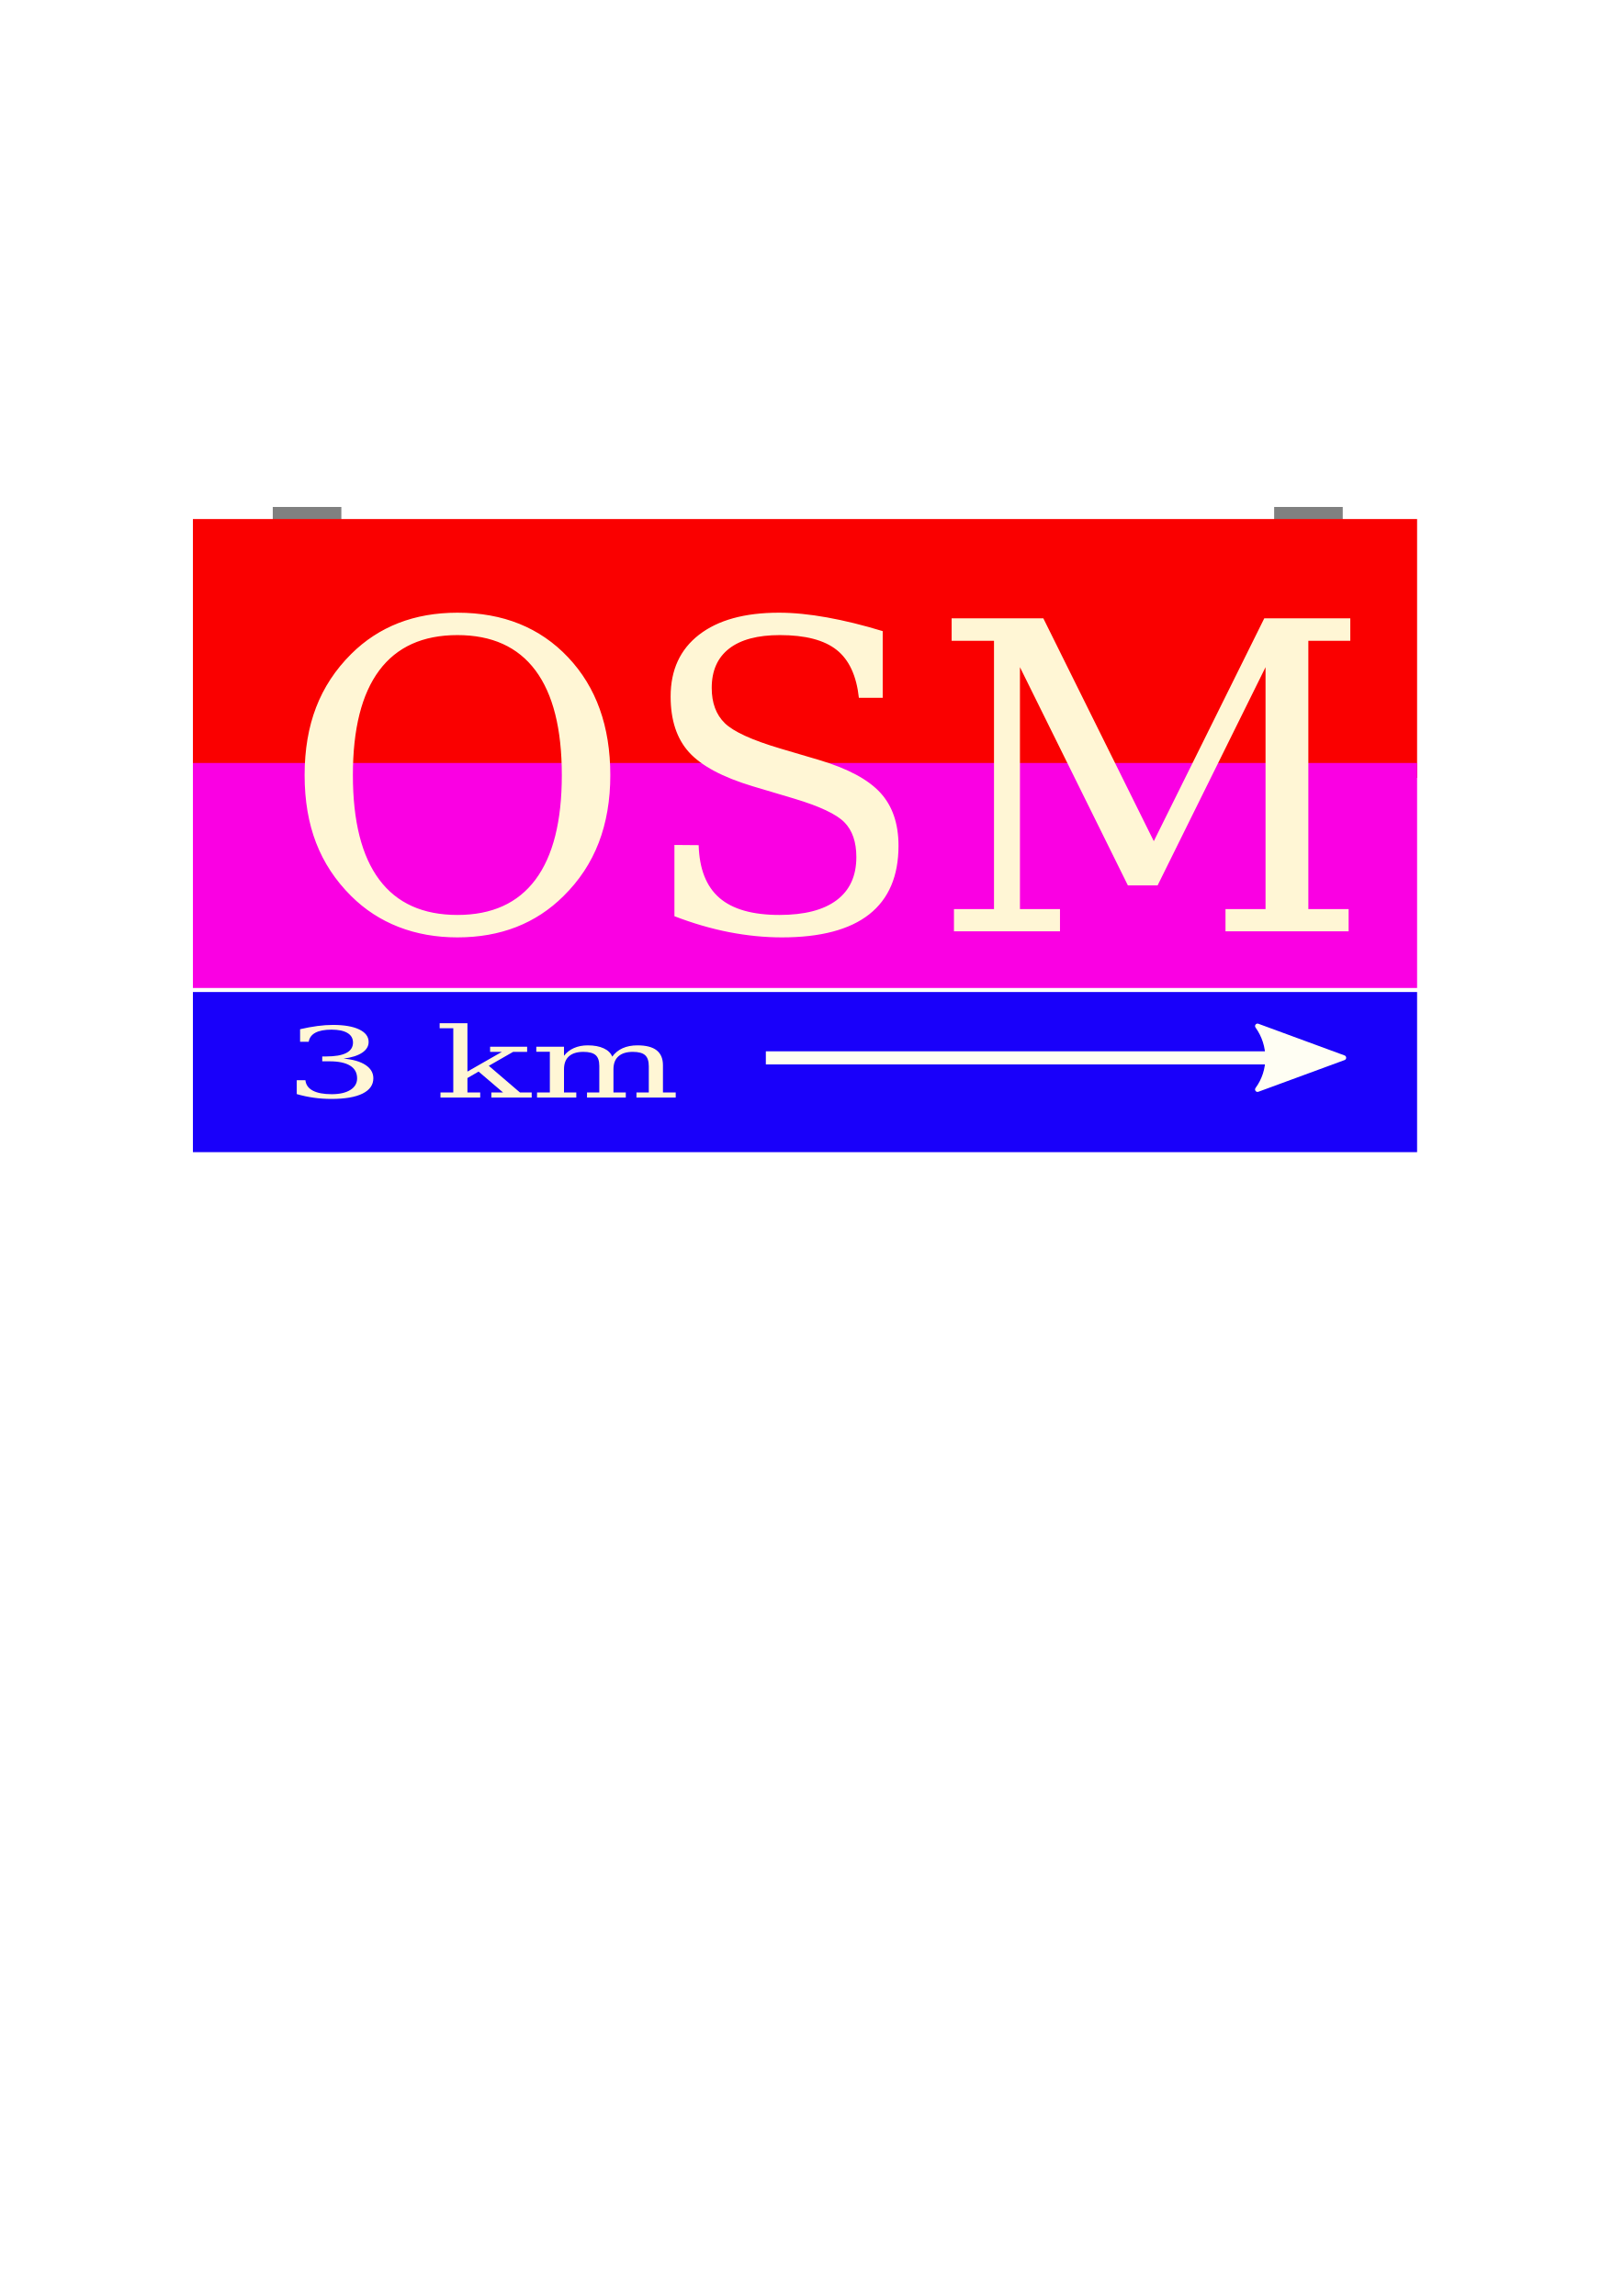
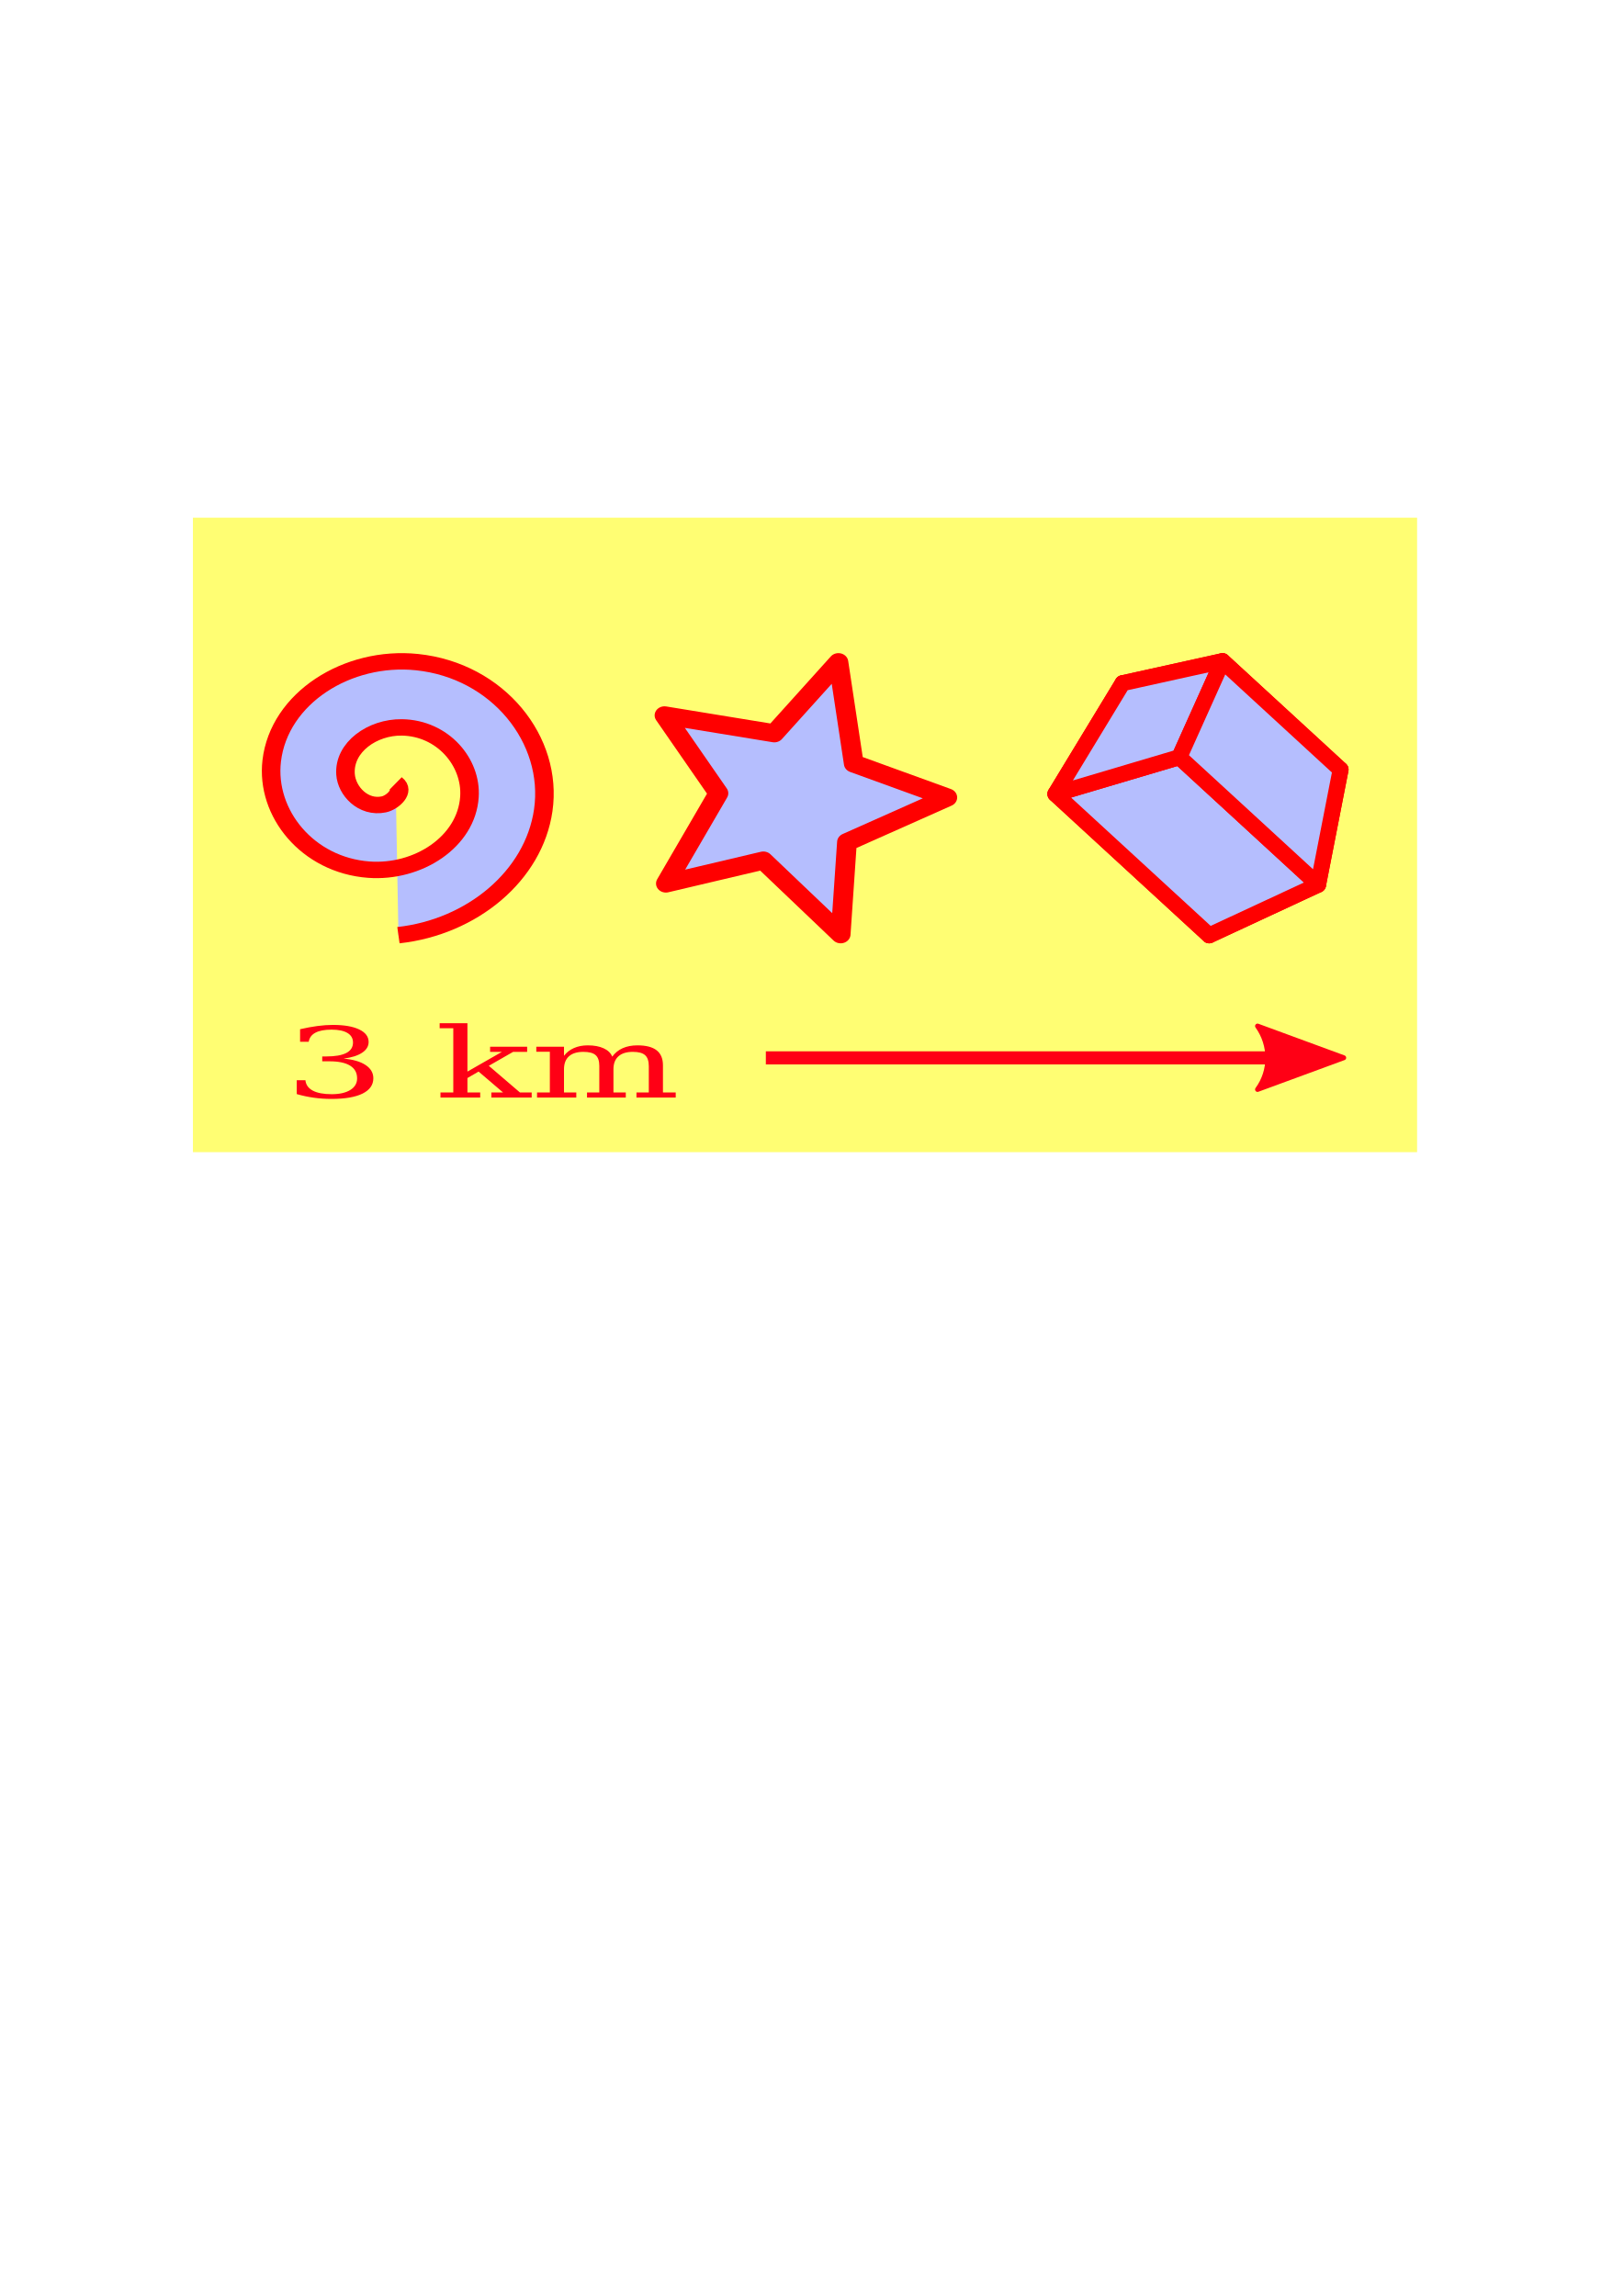
<svg xmlns="http://www.w3.org/2000/svg" width="210mm" height="297mm" viewBox="0 0 744.094 1052.362" id="svg2" version="1.1">
  <defs id="defs4">
    <marker orient="auto" refY="0.0" refX="0.0" id="Arrow2Mend" style="overflow:visible;">
-       <path id="path5776" style="fill-rule:evenodd;stroke-width:0.625;stroke-linejoin:round;stroke:#fffef3;stroke-opacity:1;fill:#fffef3;fill-opacity:1" d="M 8.719,4.034 L -2.207,0.016 L 8.719,-4.002 C 6.973,-1.63 6.983,1.616 8.719,4.034 z " transform="scale(0.6) rotate(180) translate(0,0)" />
+       <path id="path5776" style="fill-rule:evenodd;stroke-width:0.625;stroke-linejoin:round;stroke:#ff0015;stroke-opacity:1;fill:#ff0015;fill-opacity:1" d="M 8.719,4.034 L -2.207,0.016 L 8.719,-4.002 C 6.973,-1.63 6.983,1.616 8.719,4.034 z " transform="scale(0.6) rotate(180) translate(0,0)" />
    </marker>
    <marker orient="auto" refY="0.0" refX="0.0" id="Arrow2Lend" style="overflow:visible;">
      <path id="path5770" style="fill-rule:evenodd;stroke-width:0.625;stroke-linejoin:round;stroke:#fffef3;stroke-opacity:1;fill:#fffef3;fill-opacity:1" d="M 8.719,4.034 L -2.207,0.016 L 8.719,-4.002 C 6.973,-1.63 6.983,1.616 8.719,4.034 z " transform="scale(1.1) rotate(180) translate(1,0)" />
    </marker>
    <marker orient="auto" refY="0.0" refX="0.0" id="Arrow1Lend" style="overflow:visible;">
      <path id="path5752" d="M 0.0,0.0 L 5.0,-5.0 L -12.5,0.0 L 5.0,5.0 L 0.0,0.0 z " style="fill-rule:evenodd;stroke:#fffef3;stroke-width:1pt;stroke-opacity:1;fill:#fffef3;fill-opacity:1" transform="scale(0.8) rotate(180) translate(12.5,0)" />
    </marker>
  </defs>
  <g id="layer1">
-     <rect style="fill:#808080;fill-opacity:1;stroke:#2c6823;stroke-width:0;stroke-miterlimit:4;stroke-dasharray:none;stroke-opacity:1" id="rect4300-5" width="31.429" height="30" x="125" y="232.362" />
-     <rect style="fill:#808080;fill-opacity:1;stroke:#2c6823;stroke-width:0;stroke-miterlimit:4;stroke-dasharray:none;stroke-opacity:1" id="rect4300-5-5" width="31.429" height="30" x="583.907" y="232.362" />
-     <rect style="fill:#fa0000;fill-opacity:1;stroke:#ff0000;stroke-width:0;stroke-miterlimit:4;stroke-dasharray:none;stroke-opacity:1" id="rect4221" width="561.007" height="118.618" x="88.404" y="237.903" />
-     <rect style="fill:#fa00e3;fill-opacity:1;stroke:#ff0000;stroke-width:0;stroke-miterlimit:4;stroke-dasharray:none;stroke-opacity:1" id="rect4221-7" width="561.007" height="103.133" x="88.404" y="349.707" />
-     <rect style="fill:#1900fa;fill-opacity:1;stroke:#ff0000;stroke-width:0;stroke-miterlimit:4;stroke-dasharray:none;stroke-opacity:1" id="rect4221-7-5" width="561.007" height="73.397" x="88.404" y="454.689" />
-     <text xml:space="preserve" style="font-style:normal;font-variant:normal;font-weight:normal;font-stretch:normal;font-size:197.319px;line-height:125%;font-family:'DejaVu Serif';-inkscape-font-specification:'DejaVu Serif, Normal';text-align:start;letter-spacing:0px;word-spacing:0px;writing-mode:lr-tb;text-anchor:start;fill:#fff6d5;fill-opacity:1;stroke:none;stroke-width:1px;stroke-linecap:butt;stroke-linejoin:miter;stroke-opacity:1" x="128.13" y="428.043" id="text4305" transform="scale(1.002777,0.9972307)">
-       <tspan id="tspan4951" x="128.13" y="428.043">OSM</tspan>
-       <tspan id="tspan4953" x="128.13" y="674.692" />
-     </text>
-     <path style="fill:none;fill-rule:evenodd;stroke:#fffef3;stroke-width:6.024;stroke-linecap:butt;stroke-linejoin:miter;stroke-miterlimit:4;stroke-dasharray:none;stroke-opacity:1;marker-end:url(#Arrow2Mend)" d="m 350.966,484.876 c 256.837,0 256.837,0 256.837,0 l 0,0 0,0" id="path5203" />
+     <rect style="fill:#fffe73;fill-opacity:1;stroke:#ff0000;stroke-width:0;stroke-miterlimit:4;stroke-dasharray:none;stroke-opacity:1" id="rect4221-7-5" width="561.007" height="290.814" x="88.404" y="237.272" />
+     <path style="fill:none;fill-rule:evenodd;stroke:#ff0015;stroke-width:6.024;stroke-linecap:butt;stroke-linejoin:miter;stroke-miterlimit:4;stroke-dasharray:none;stroke-opacity:1;marker-end:url(#Arrow2Mend)" d="m 350.966,484.876 c 256.837,0 256.837,0 256.837,0 l 0,0 0,0" id="path5203" />
    <path style="fill:none;fill-rule:evenodd;stroke:#000000;stroke-width:1.394px;stroke-linecap:butt;stroke-linejoin:miter;stroke-opacity:1" d="M 697.686,778.876 Z" id="path6523" />
-     <text xml:space="preserve" style="font-style:normal;font-variant:normal;font-weight:normal;font-stretch:normal;font-size:56.904px;line-height:125%;font-family:'DejaVu Serif';-inkscape-font-specification:'DejaVu Serif, Normal';text-align:start;letter-spacing:0px;word-spacing:0px;writing-mode:lr-tb;text-anchor:start;fill:#fff6d5;fill-opacity:1;stroke:none;stroke-width:1px;stroke-linecap:butt;stroke-linejoin:miter;stroke-opacity:1" x="102.837" y="638.375" id="text4305-9" transform="scale(1.269017,0.7880117)">
+     <text xml:space="preserve" style="font-style:normal;font-variant:normal;font-weight:normal;font-stretch:normal;font-size:56.904px;line-height:125%;font-family:'DejaVu Serif';-inkscape-font-specification:'DejaVu Serif, Normal';text-align:start;letter-spacing:0px;word-spacing:0px;writing-mode:lr-tb;text-anchor:start;fill:#ff0015;fill-opacity:1;stroke:none;stroke-width:1px;stroke-linecap:butt;stroke-linejoin:miter;stroke-opacity:1;" x="102.837" y="638.375" id="text4305-9" transform="scale(1.269017,0.7880117)">
      <tspan id="tspan7348" x="102.837" y="638.375">3 km</tspan>
      <tspan id="tspan7350" x="102.837" y="709.505" />
    </text>
+     <path style="fill:#b5befe;fill-opacity:1;fill-rule:evenodd;stroke:#ff0000;stroke-width:8;stroke-linecap:butt;stroke-linejoin:miter;stroke-miterlimit:4;stroke-dasharray:none;stroke-opacity:1" id="path4178" d="m 357.713,374.37 c 4.264,3.707 -1.337,9.327 -5.077,10.223 -8.903,2.134 -16.048,-6.515 -16.544,-14.675 -0.808,-13.319 11.729,-23.061 24.272,-22.864 17.664,0.277 30.165,16.971 29.184,33.87 -1.277,21.998 -22.22,37.31 -43.467,35.504 -26.329,-2.238 -44.477,-27.474 -41.825,-53.064 3.177,-30.661 32.73,-51.655 62.662,-48.145 34.994,4.104 58.842,37.987 54.465,72.259 -4.087,31.998 -30.766,56.974 -62.468,60.906" transform="matrix(1.062387,0,0,0.9398045,-198.7161,7.237072)" />
+     <path style="opacity:1;fill:#b5befe;fill-opacity:1;stroke:#ff0000;stroke-width:8;stroke-linecap:round;stroke-linejoin:round;stroke-miterlimit:4;stroke-dasharray:none;stroke-dashoffset:0;stroke-opacity:1" id="path4180" d="m 375.447,604.957 -31.369,-32.595 -39.514,10.157 21.306,-39.906 -21.87,-34.441 44.537,7.931 25.997,-31.443 6.22,44.808 37.937,15.009 -40.693,19.762 z" transform="matrix(1.129973,0,0,1.036668,-38.99195,-198.9234)" />
+     <g id="g7229" style="opacity:1;fill:#b5befe;fill-opacity:1;fill-rule:nonzero;stroke:#ff0000;stroke-width:8.659;stroke-linecap:round;stroke-linejoin:miter;stroke-miterlimit:4;stroke-dasharray:none;stroke-dashoffset:0;stroke-opacity:1">
+       <path id="path7235" style="fill:#b5befe;fill-opacity:1;fill-rule:evenodd;stroke:#ff0000;stroke-width:7.298;stroke-linecap:butt;stroke-linejoin:round;stroke-miterlimit:4;stroke-dasharray:none;stroke-opacity:1" d="m 573.5,367.392 40.851,-14.635 -54.11,-49.746 -45.77,10.113 z" points="614.351,352.757 560.242,303.011 514.472,313.124 573.5,367.392 " />
+       <path id="path7231" style="fill:#b5befe;fill-opacity:1;fill-rule:evenodd;stroke:#ff0000;stroke-width:7.298;stroke-linecap:butt;stroke-linejoin:round;stroke-miterlimit:4;stroke-dasharray:none;stroke-opacity:1" d="m 573.5,367.392 -59.029,-54.268 -30.823,50.781 70.494,64.809 z" points="514.472,313.124 483.649,363.904 554.143,428.713 573.5,367.392 " />
+       <path id="path7233" style="fill:#b5befe;fill-opacity:1;fill-rule:evenodd;stroke:#ff0000;stroke-width:7.298;stroke-linecap:butt;stroke-linejoin:round;stroke-miterlimit:4;stroke-dasharray:none;stroke-opacity:1" d="m 573.5,367.392 40.851,-14.635 -10.304,52.752 -49.904,23.205 z" points="614.351,352.757 604.048,405.509 554.143,428.713 573.5,367.392 " />
+       <path id="path7241" style="fill:#b5befe;fill-opacity:1;fill-rule:evenodd;stroke:#ff0000;stroke-width:7.298;stroke-linecap:butt;stroke-linejoin:round;stroke-miterlimit:4;stroke-dasharray:none;stroke-opacity:1" d="m 554.143,428.713 49.904,-23.205 -63.591,-58.462 -56.808,16.858 z" points="604.048,405.509 540.457,347.046 483.649,363.904 554.143,428.713 " />
+       <path id="path7239" style="fill:#b5befe;fill-opacity:1;fill-rule:evenodd;stroke:#ff0000;stroke-width:7.298;stroke-linecap:butt;stroke-linejoin:round;stroke-miterlimit:4;stroke-dasharray:none;stroke-opacity:1" d="m 514.472,313.124 45.77,-10.113 -19.785,44.036 -56.808,16.858 z" points="560.242,303.011 540.457,347.046 483.649,363.904 514.472,313.124 " />
+       <path id="path7237" style="fill:#b5befe;fill-opacity:1;fill-rule:evenodd;stroke:#ff0000;stroke-width:7.298;stroke-linecap:butt;stroke-linejoin:round;stroke-miterlimit:4;stroke-dasharray:none;stroke-opacity:1" d="m 614.351,352.757 -54.11,-49.746 -19.785,44.036 63.591,58.462 z" points="560.242,303.011 540.457,347.046 604.048,405.509 614.351,352.757 " />
+     </g>
  </g>
</svg>
